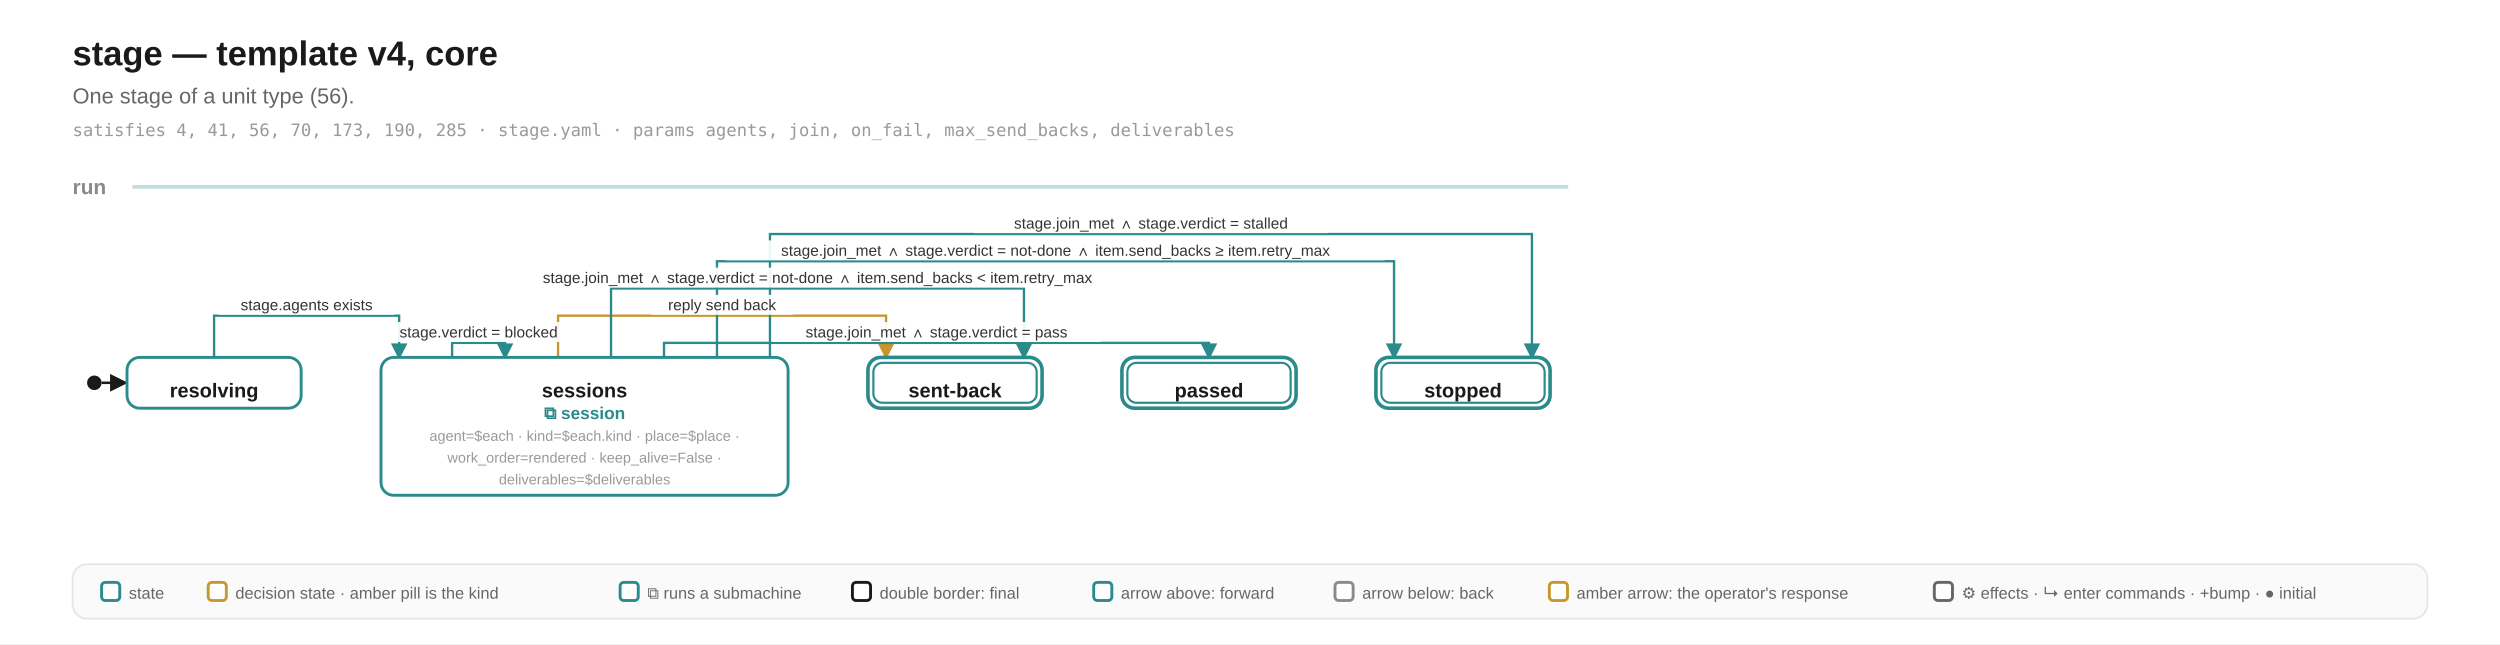
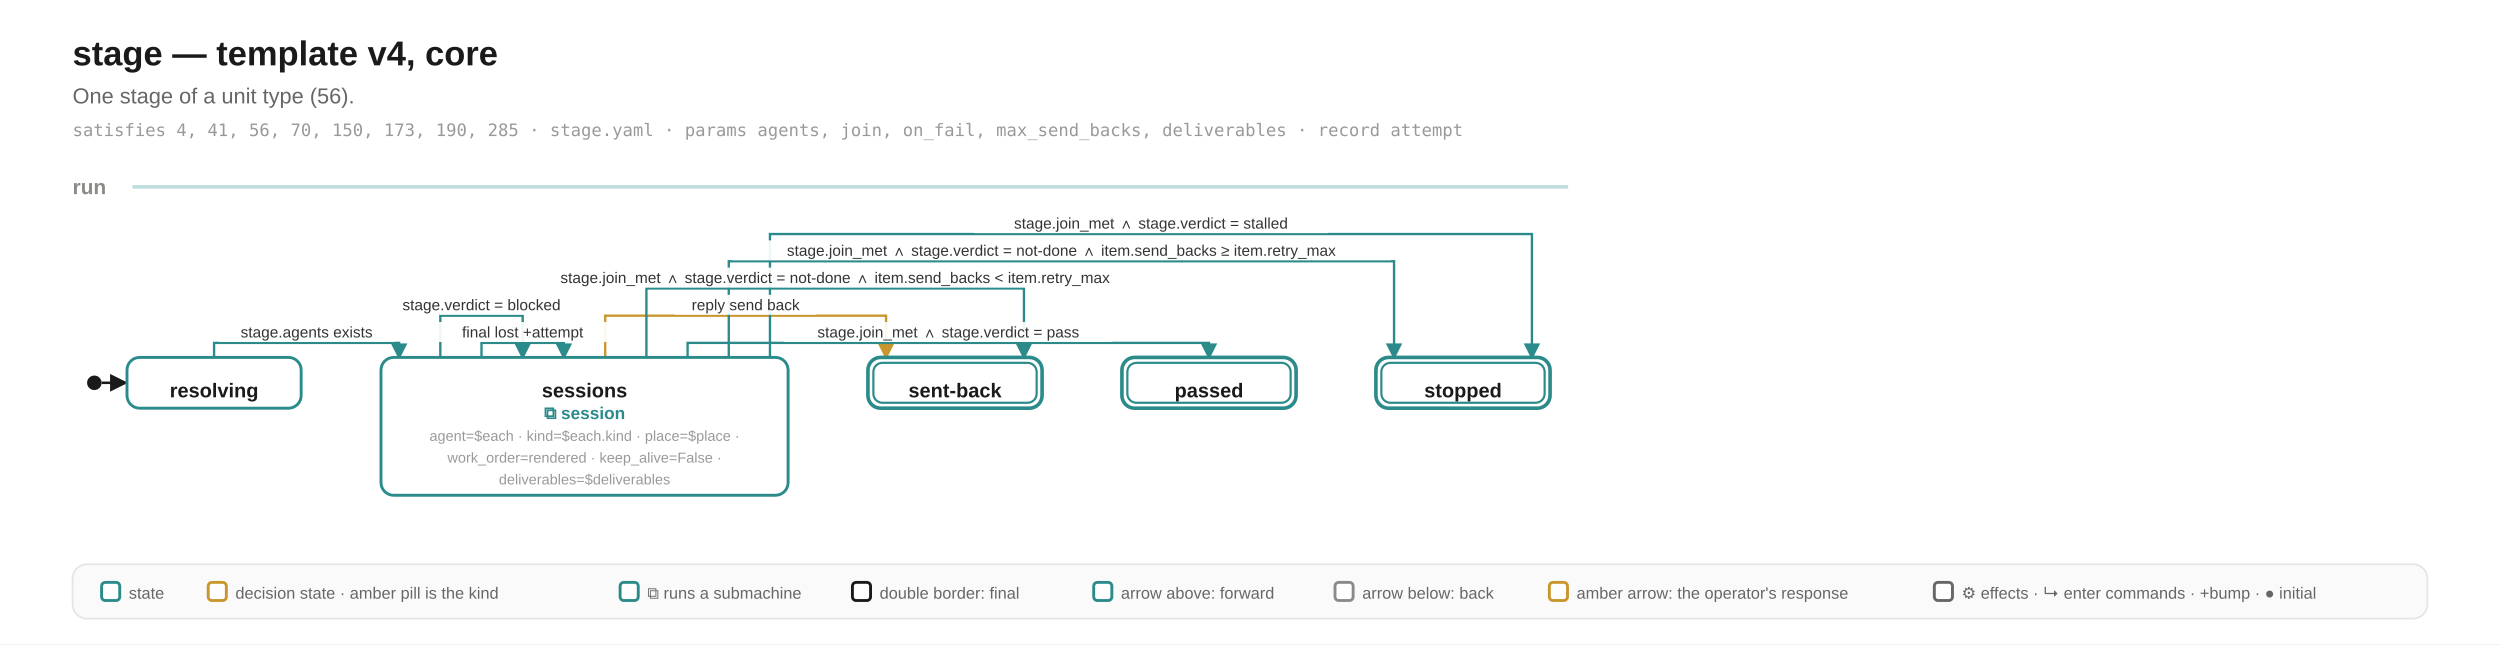
<svg xmlns="http://www.w3.org/2000/svg" width="1378" height="355" viewBox="0 0 1378 355" font-family="-apple-system, 'Helvetica Neue', Arial, sans-serif">
  <defs>
    <marker id="mB" viewBox="0 0 10 10" refX="8.5" refY="5" markerWidth="7" markerHeight="7" orient="auto-start-reverse">
      <path d="M0 0L10 5L0 10z" fill="#4a7fb5" />
    </marker>
    <marker id="mT" viewBox="0 0 10 10" refX="8.5" refY="5" markerWidth="7" markerHeight="7" orient="auto-start-reverse">
      <path d="M0 0L10 5L0 10z" fill="#2b8a8a" />
    </marker>
    <marker id="mG" viewBox="0 0 10 10" refX="8.5" refY="5" markerWidth="7" markerHeight="7" orient="auto-start-reverse">
      <path d="M0 0L10 5L0 10z" fill="#8a8a86" />
    </marker>
    <marker id="mA" viewBox="0 0 10 10" refX="8.5" refY="5" markerWidth="7" markerHeight="7" orient="auto-start-reverse">
      <path d="M0 0L10 5L0 10z" fill="#c9962e" />
    </marker>
    <marker id="mI" viewBox="0 0 10 10" refX="8.5" refY="5" markerWidth="7" markerHeight="7" orient="auto-start-reverse">
      <path d="M0 0L10 5L0 10z" fill="#1a1a1a" />
    </marker>
  </defs>
  <rect width="1378" height="355" fill="#fff" />
  <text x="40" y="36" font-size="19" font-weight="700" fill="#1a1a1a">stage — template v4, core</text>
  <text x="40" y="57" font-size="12" fill="#666">One stage of a unit type (56).</text>
-   <text x="40" y="75" font-size="9.5" font-family="monospace" fill="#999">satisfies 4, 41, 56, 70, 173, 190, 285 · stage.yaml · params agents, join, on_fail, max_send_backs, deliverables</text>
+   <text x="40" y="75" font-size="9.5" font-family="monospace" fill="#999">satisfies 4, 41, 56, 70, 150, 173, 190, 285 · stage.yaml · params agents, join, on_fail, max_send_backs, deliverables · record attempt</text>
  <text x="40" y="107" font-size="11.5" font-weight="700" fill="#8a8a86">run</text>
  <line x1="73" y1="103" x2="864.4" y2="103" stroke="#2b8a8a" stroke-width="2" opacity="0.3" />
  <circle cx="52.0" cy="211.0" r="4" fill="#1a1a1a" />
  <line x1="56.0" y1="211.0" x2="69.0" y2="211.0" stroke="#1a1a1a" stroke-width="1.4" marker-end="url(#mI)" />
-   <path d="M118.0,197.0 V174.0 H220.0 V197.0" fill="none" stroke="#2b8a8a" stroke-width="1.3" marker-end="url(#mT)" />
-   <path d="M249.2,197.0 V189.0 H278.4 V197.0" fill="none" stroke="#2b8a8a" stroke-width="1.3" marker-end="url(#mT)" />
-   <path d="M307.6,197.0 V174.0 H488.4 V197.0" fill="none" stroke="#c9962e" stroke-width="1.3" marker-end="url(#mA)" />
-   <path d="M366.0,197.0 V189.0 H666.4 V197.0" fill="none" stroke="#2b8a8a" stroke-width="1.3" marker-end="url(#mT)" />
-   <path d="M336.8,197.0 V159.0 H564.4 V197.0" fill="none" stroke="#2b8a8a" stroke-width="1.3" marker-end="url(#mT)" />
-   <path d="M395.2,197.0 V144.0 H768.4 V197.0" fill="none" stroke="#2b8a8a" stroke-width="1.3" marker-end="url(#mT)" />
+   <path d="M118.0,197.0 V189.0 H220.0 V197.0" fill="none" stroke="#2b8a8a" stroke-width="1.3" marker-end="url(#mT)" />
+   <path d="M242.7,197.0 V174.0 H288.1 V197.0" fill="none" stroke="#2b8a8a" stroke-width="1.3" marker-end="url(#mT)" />
+   <path d="M333.6,197.0 V174.0 H488.4 V197.0" fill="none" stroke="#c9962e" stroke-width="1.3" marker-end="url(#mA)" />
+   <path d="M265.4,197.0 V189.0 H310.8 V197.0" fill="none" stroke="#2b8a8a" stroke-width="1.3" marker-end="url(#mT)" />
+   <path d="M379.0,197.0 V189.0 H666.4 V197.0" fill="none" stroke="#2b8a8a" stroke-width="1.3" marker-end="url(#mT)" />
+   <path d="M356.3,197.0 V159.0 H564.4 V197.0" fill="none" stroke="#2b8a8a" stroke-width="1.3" marker-end="url(#mT)" />
+   <path d="M401.7,197.0 V144.0 H768.4 V197.0" fill="none" stroke="#2b8a8a" stroke-width="1.3" marker-end="url(#mT)" />
  <path d="M424.4,197.0 V129.0 H844.4 V197.0" fill="none" stroke="#2b8a8a" stroke-width="1.3" marker-end="url(#mT)" />
  <rect x="70.0" y="197.0" width="96.0" height="28.0" rx="7" fill="#fff" stroke="#2b8a8a" stroke-width="1.6" />
  <text x="118.0" y="219.0" font-size="11" fill="#1a1a1a" text-anchor="middle" font-weight="700">resolving</text>
  <rect x="210.0" y="197.0" width="224.4" height="76.0" rx="7" fill="#fff" stroke="#2b8a8a" stroke-width="1.6" />
  <text x="322.2" y="219.0" font-size="11" fill="#1a1a1a" text-anchor="middle" font-weight="700">sessions</text>
  <text x="322.2" y="231.0" font-size="9.5" fill="#2b8a8a" text-anchor="middle" font-weight="700">⧉ session</text>
  <text x="322.2" y="243.0" font-size="8" fill="#999" text-anchor="middle">agent=$each · kind=$each.kind · place=$place ·</text>
  <text x="322.2" y="255.0" font-size="8" fill="#999" text-anchor="middle">work_order=rendered · keep_alive=False ·</text>
  <text x="322.2" y="267.0" font-size="8" fill="#999" text-anchor="middle">deliverables=$deliverables</text>
  <rect x="478.4" y="197.0" width="96.0" height="28.0" rx="7" fill="#fff" stroke="#2b8a8a" stroke-width="2" />
  <rect x="481.4" y="200.0" width="90.0" height="22.0" rx="5" fill="none" stroke="#2b8a8a" stroke-width="1.2" />
  <text x="526.4" y="219.0" font-size="11" fill="#1a1a1a" text-anchor="middle" font-weight="700">sent-back</text>
  <rect x="618.4" y="197.0" width="96.0" height="28.0" rx="7" fill="#fff" stroke="#2b8a8a" stroke-width="2" />
  <rect x="621.4" y="200.0" width="90.0" height="22.0" rx="5" fill="none" stroke="#2b8a8a" stroke-width="1.2" />
  <text x="666.4" y="219.0" font-size="11" fill="#1a1a1a" text-anchor="middle" font-weight="700">passed</text>
  <rect x="758.4" y="197.0" width="96.0" height="28.0" rx="7" fill="#fff" stroke="#2b8a8a" stroke-width="2" />
  <rect x="761.4" y="200.0" width="90.0" height="22.0" rx="5" fill="none" stroke="#2b8a8a" stroke-width="1.2" />
  <text x="806.4" y="219.0" font-size="11" fill="#1a1a1a" text-anchor="middle" font-weight="700">stopped</text>
-   <rect x="120.6" y="162.5" width="96.8" height="11" fill="#fff" opacity="0.92" />
-   <text x="169.0" y="171.0" font-size="8.5" fill="#333" text-anchor="middle">stage.agents exists</text>
-   <rect x="206.0" y="177.5" width="115.5" height="11" fill="#fff" opacity="0.92" />
-   <text x="263.8" y="186.0" font-size="8.5" fill="#333" text-anchor="middle">stage.verdict = blocked</text>
-   <rect x="358.9" y="162.5" width="78.1" height="11" fill="#fff" opacity="0.92" />
-   <text x="398.0" y="171.0" font-size="8.5" fill="#333" text-anchor="middle">reply send back</text>
-   <rect x="425.7" y="177.5" width="181.0" height="11" fill="#fff" opacity="0.92" />
-   <text x="516.2" y="186.0" font-size="8.5" fill="#333" text-anchor="middle">stage.join_met ∧ stage.verdict = pass</text>
-   <rect x="269.0" y="147.5" width="363.3" height="11" fill="#fff" opacity="0.92" />
-   <text x="450.6" y="156.0" font-size="8.5" fill="#333" text-anchor="middle">stage.join_met ∧ stage.verdict = not-done ∧ item.send_backs &lt; item.retry_max</text>
-   <rect x="400.1" y="132.5" width="363.3" height="11" fill="#fff" opacity="0.92" />
-   <text x="581.8" y="141.0" font-size="8.5" fill="#333" text-anchor="middle">stage.join_met ∧ stage.verdict = not-done ∧ item.send_backs ≥ item.retry_max</text>
+   <rect x="120.6" y="177.5" width="96.8" height="11" fill="#fff" opacity="0.92" />
+   <text x="169.0" y="186.0" font-size="8.5" fill="#333" text-anchor="middle">stage.agents exists</text>
+   <rect x="207.7" y="162.5" width="115.5" height="11" fill="#fff" opacity="0.92" />
+   <text x="265.4" y="171.0" font-size="8.5" fill="#333" text-anchor="middle">stage.verdict = blocked</text>
+   <rect x="371.9" y="162.5" width="78.1" height="11" fill="#fff" opacity="0.92" />
+   <text x="411.0" y="171.0" font-size="8.5" fill="#333" text-anchor="middle">reply send back</text>
+   <rect x="239.7" y="177.5" width="96.8" height="11" fill="#fff" opacity="0.92" />
+   <text x="288.1" y="186.0" font-size="8.5" fill="#333" text-anchor="middle">final lost +attempt</text>
+   <rect x="432.2" y="177.5" width="181.0" height="11" fill="#fff" opacity="0.92" />
+   <text x="522.7" y="186.0" font-size="8.5" fill="#333" text-anchor="middle">stage.join_met ∧ stage.verdict = pass</text>
+   <rect x="278.7" y="147.5" width="363.3" height="11" fill="#fff" opacity="0.92" />
+   <text x="460.3" y="156.0" font-size="8.5" fill="#333" text-anchor="middle">stage.join_met ∧ stage.verdict = not-done ∧ item.send_backs &lt; item.retry_max</text>
+   <rect x="403.4" y="132.5" width="363.3" height="11" fill="#fff" opacity="0.92" />
+   <text x="585.0" y="141.0" font-size="8.5" fill="#333" text-anchor="middle">stage.join_met ∧ stage.verdict = not-done ∧ item.send_backs ≥ item.retry_max</text>
  <rect x="536.9" y="117.5" width="195.0" height="11" fill="#fff" opacity="0.92" />
  <text x="634.4" y="126.0" font-size="8.5" fill="#333" text-anchor="middle">stage.join_met ∧ stage.verdict = stalled</text>
  <rect x="40" y="311" width="1298" height="30" rx="8" fill="#fafafa" stroke="#e5e5e5" />
  <rect x="56" y="321" width="10" height="10" rx="2" fill="#fff" stroke="#2b8a8a" stroke-width="1.6" />
  <text x="71" y="330" font-size="9" fill="#666">state</text>
  <rect x="114.75" y="321" width="10" height="10" rx="2" fill="#fff" stroke="#c9962e" stroke-width="1.6" />
  <text x="129.75" y="330" font-size="9" fill="#666">decision state · amber pill is the kind</text>
  <rect x="341.8" y="321" width="10" height="10" rx="2" fill="#fff" stroke="#2b8a8a" stroke-width="1.6" />
  <text x="356.8" y="330" font-size="9" fill="#666">⧉ runs a submachine</text>
  <rect x="469.85" y="321" width="10" height="10" rx="2" fill="#fff" stroke="#1a1a1a" stroke-width="1.6" />
  <text x="484.85" y="330" font-size="9" fill="#666">double border: final</text>
  <rect x="602.85" y="321" width="10" height="10" rx="2" fill="#fff" stroke="#2b8a8a" stroke-width="1.6" />
  <text x="617.85" y="330" font-size="9" fill="#666">arrow above: forward</text>
  <rect x="735.85" y="321" width="10" height="10" rx="2" fill="#fff" stroke="#8a8a86" stroke-width="1.6" />
  <text x="750.85" y="330" font-size="9" fill="#666">arrow below: back</text>
  <rect x="854.0" y="321" width="10" height="10" rx="2" fill="#fff" stroke="#c9962e" stroke-width="1.6" />
  <text x="869.0" y="330" font-size="9" fill="#666">amber arrow: the operator's response</text>
  <rect x="1066.2" y="321" width="10" height="10" rx="2" fill="#fff" stroke="#666" stroke-width="1.6" />
  <text x="1081.2" y="330" font-size="9" fill="#666">⚙ effects · ↳ enter commands · +bump · ● initial</text>
</svg>
